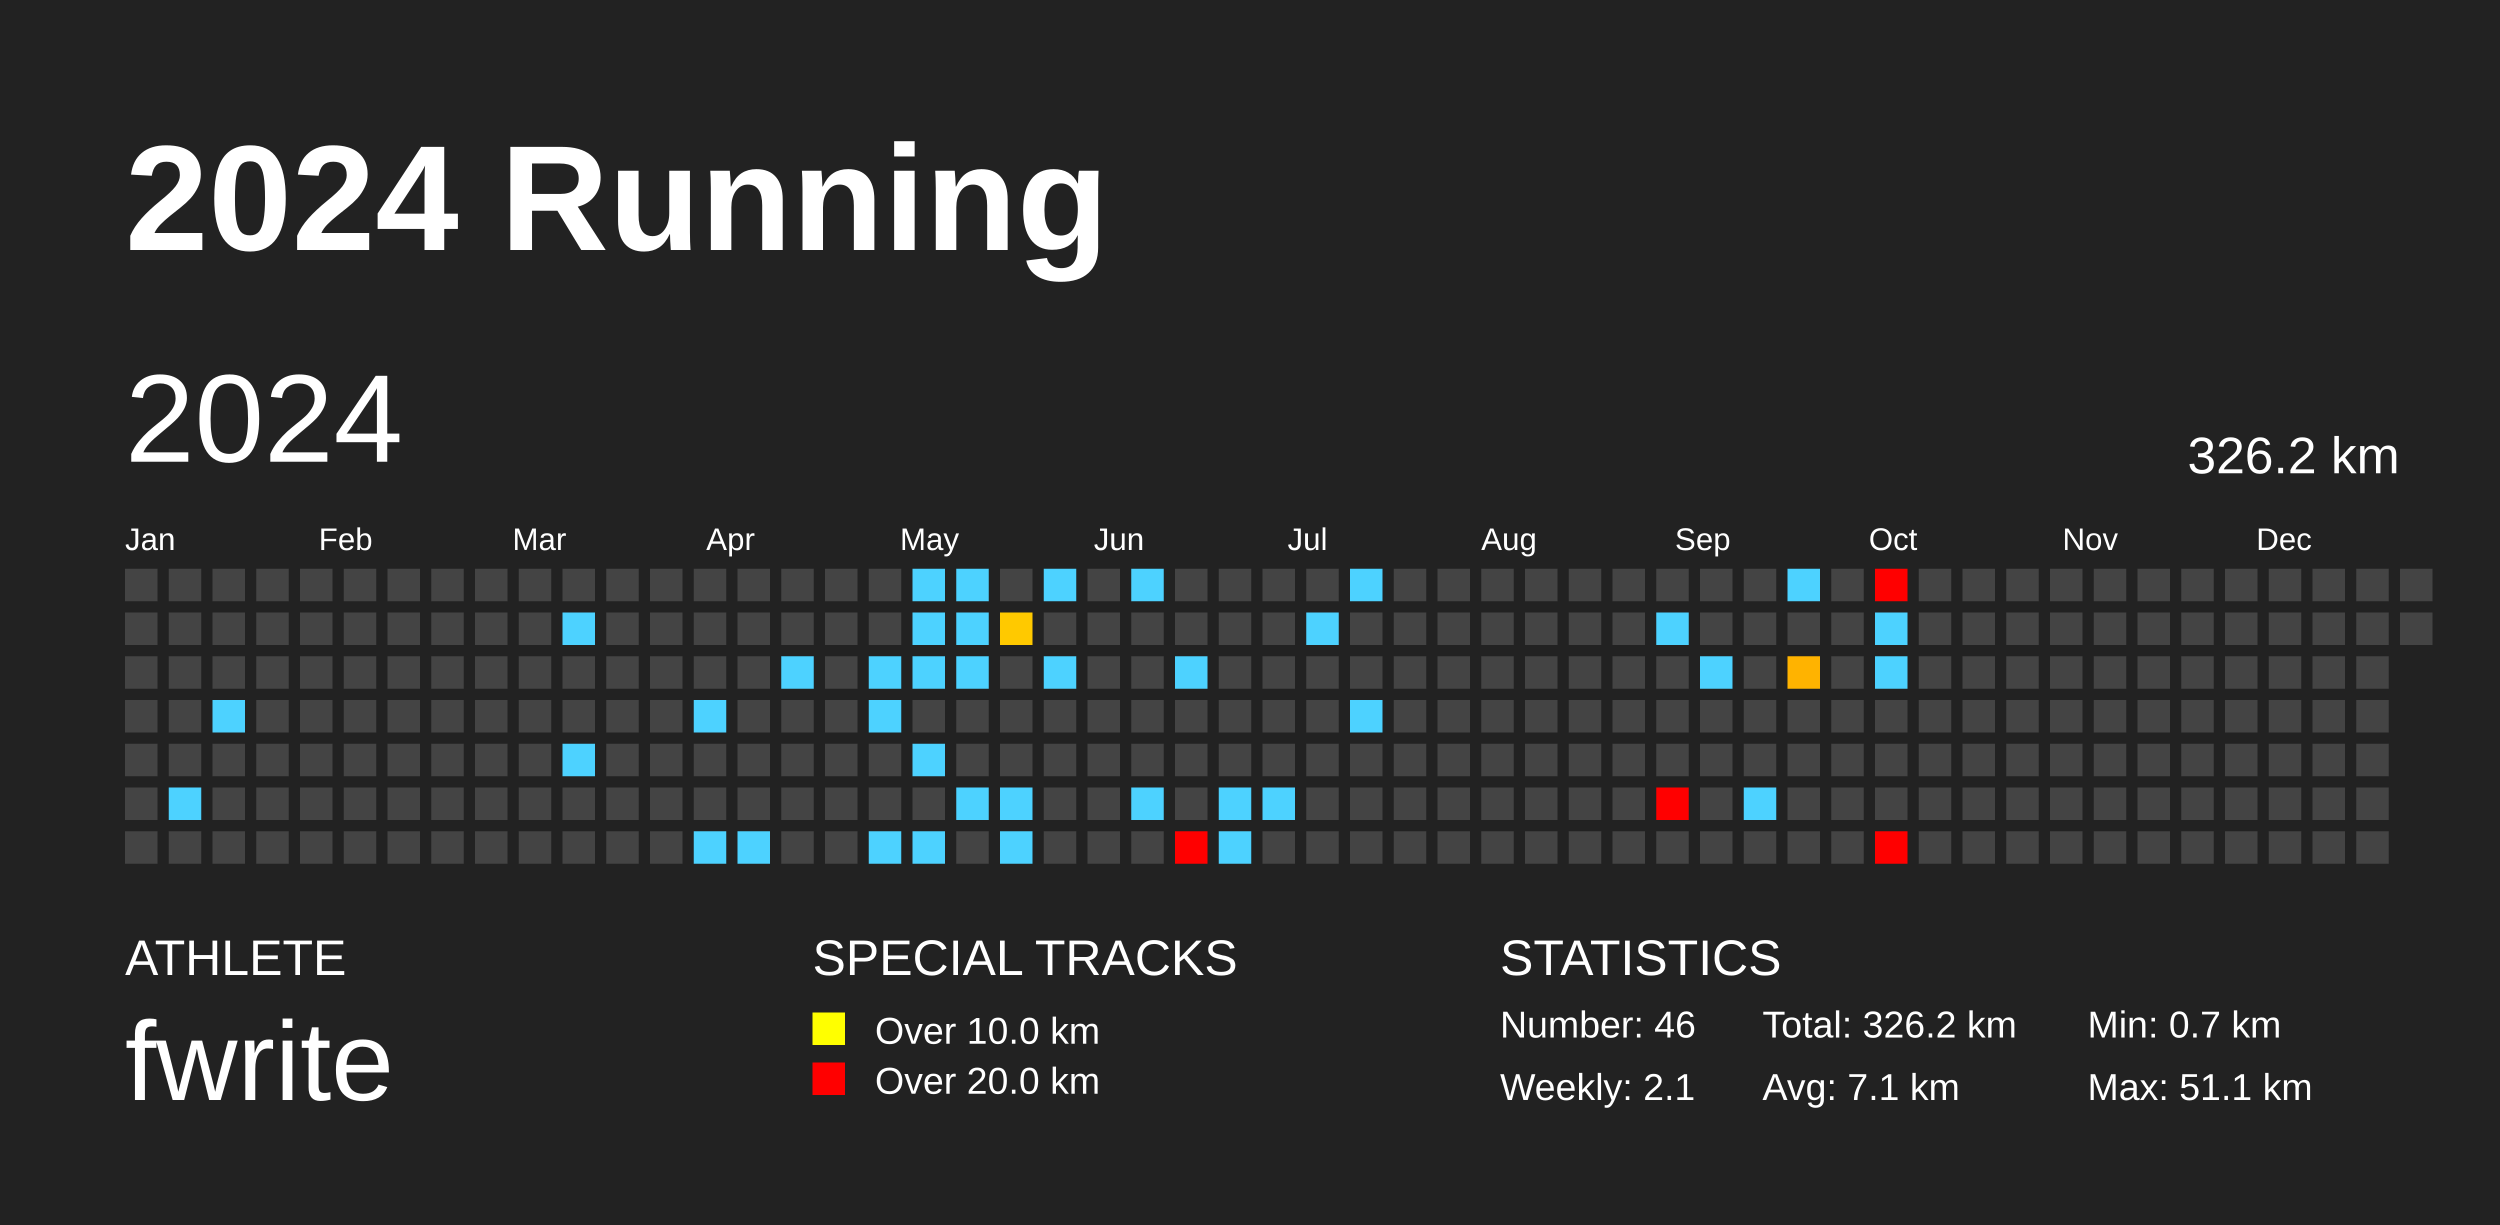
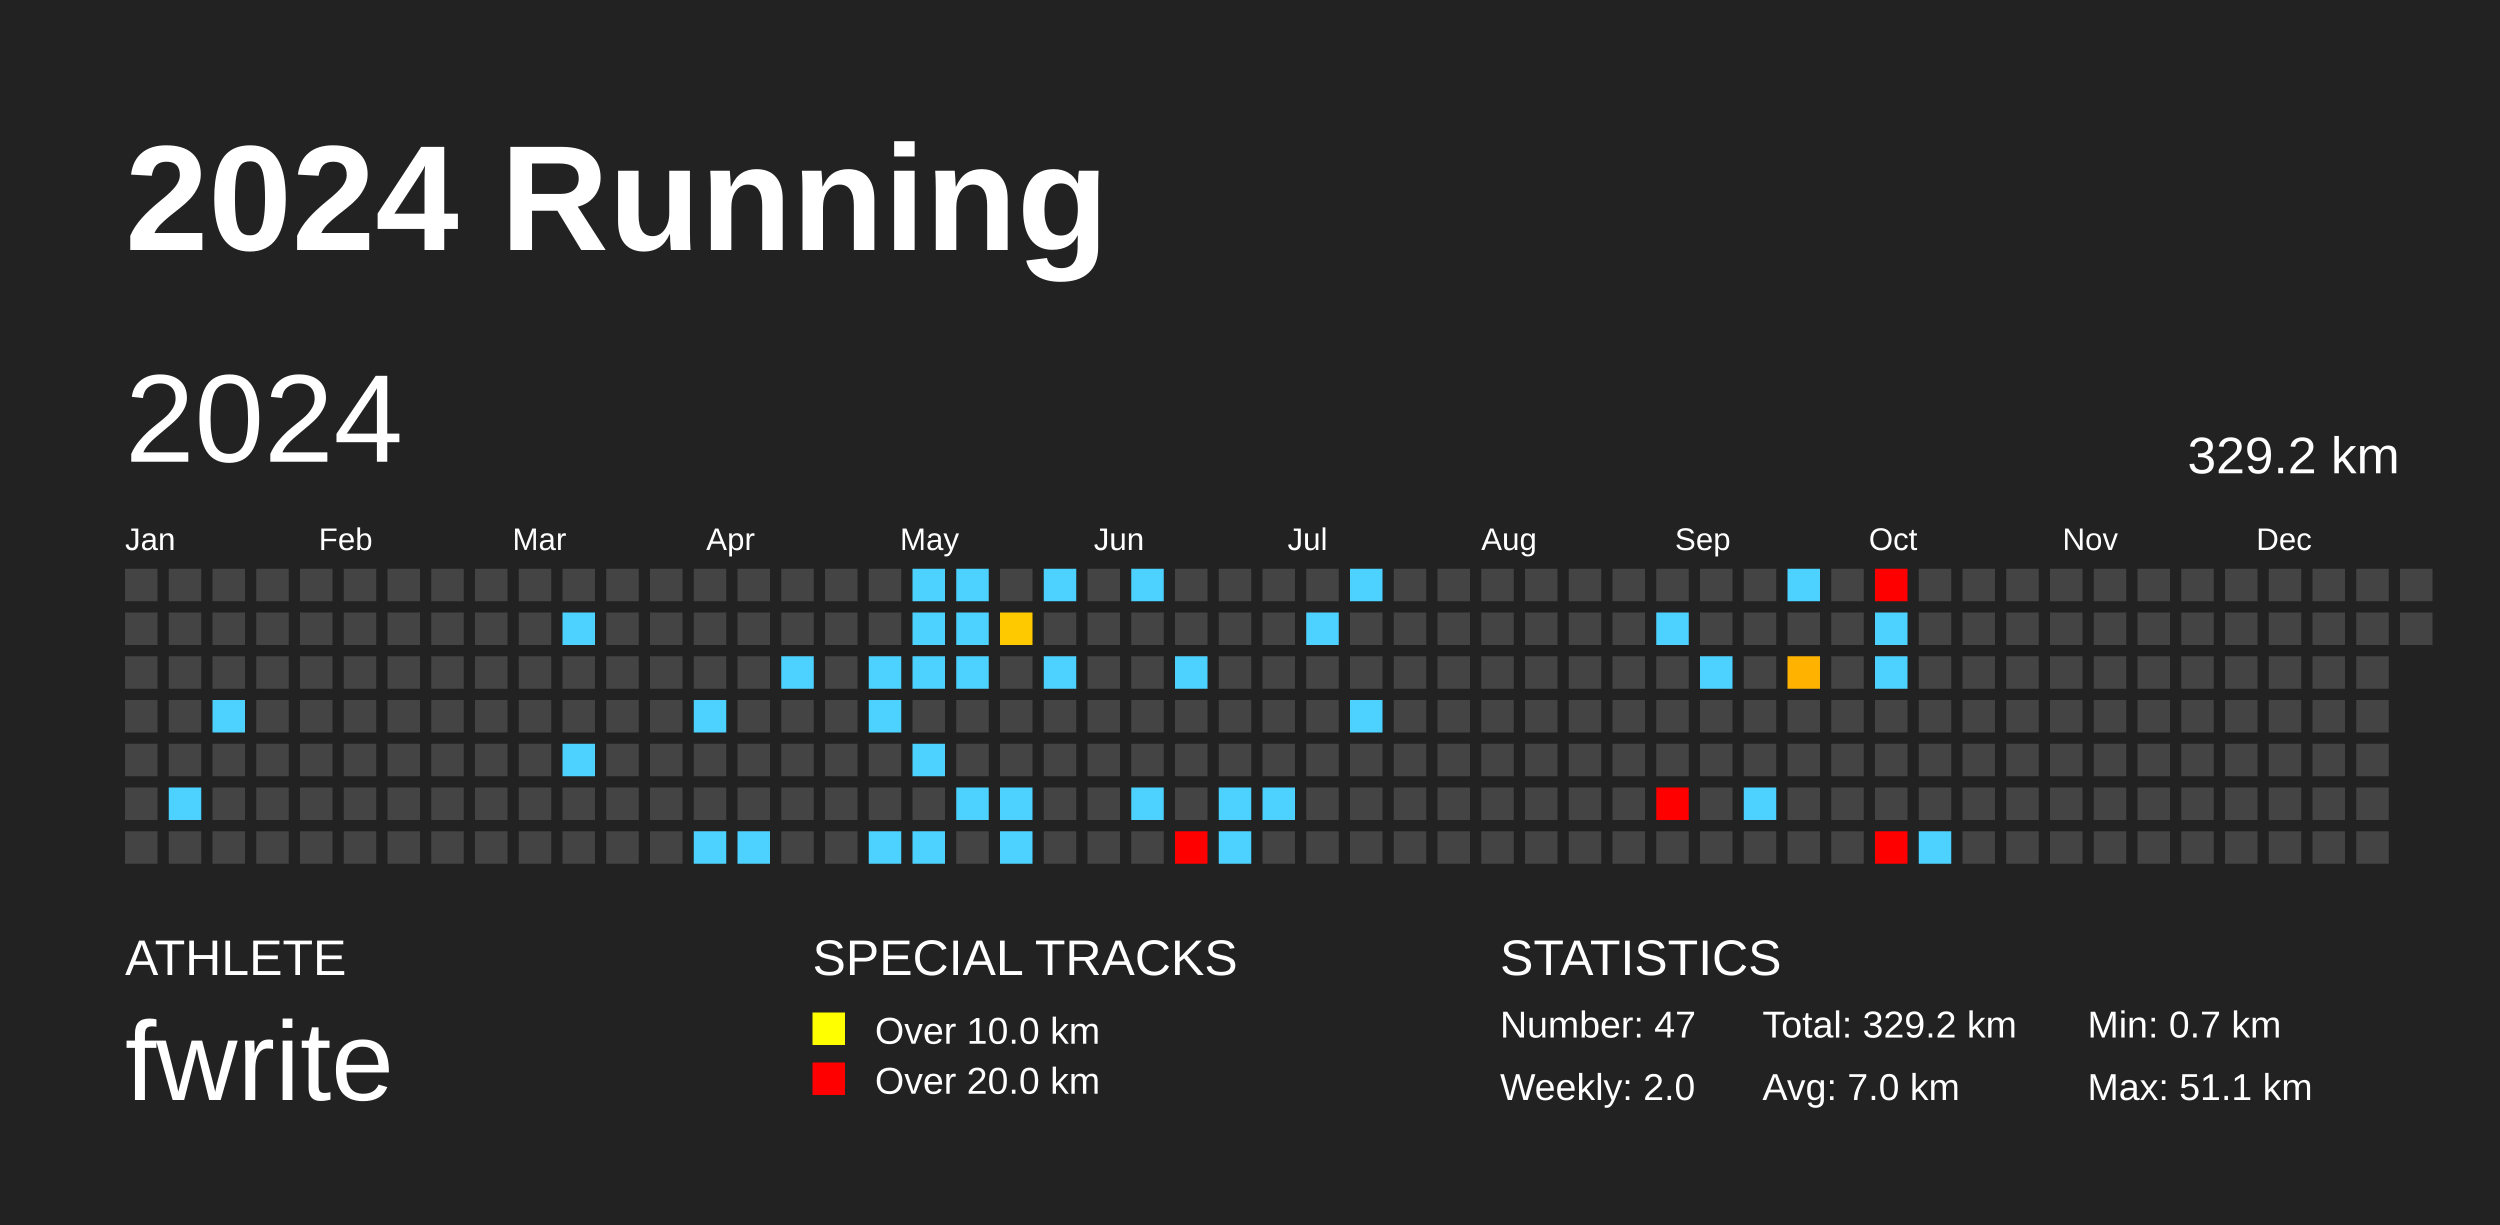
<svg xmlns="http://www.w3.org/2000/svg" baseProfile="full" height="98mm" version="1.1" viewBox="0,0,200,98" width="200mm">
  <defs />
  <rect fill="#222222" height="98" width="200" x="0" y="0" />
  <text fill="#FFFFFF" style="font-size:12px; font-family:Arial; font-weight:bold;" x="10" y="20">2024 Running</text>
  <text fill="#FFFFFF" style="font-size:4px; font-family:Arial" x="10" y="78">ATHLETE</text>
  <text fill="#FFFFFF" style="font-size:9px; font-family:Arial" x="10" y="88">fwrite</text>
  <text fill="#FFFFFF" style="font-size:4px; font-family:Arial" x="65" y="78">SPECIAL TRACKS</text>
  <rect fill="yellow" height="2.6" width="2.6" x="65" y="81" />
  <text fill="#FFFFFF" style="font-size:3px; font-family:Arial" x="70" y="83.5">Over 10.0 km</text>
  <rect fill="red" height="2.6" width="2.6" x="65" y="85" />
  <text fill="#FFFFFF" style="font-size:3px; font-family:Arial" x="70" y="87.5">Over 20.0 km</text>
  <text fill="#FFFFFF" style="font-size:4px; font-family:Arial" x="120" y="78">STATISTICS</text>
-   <text fill="#FFFFFF" style="font-size:3px; font-family:Arial" x="120" y="83">Number: 46</text>
-   <text fill="#FFFFFF" style="font-size:3px; font-family:Arial" x="120" y="88">Weekly: 2.1</text>
-   <text fill="#FFFFFF" style="font-size:3px; font-family:Arial" x="141" y="83">Total: 326.2 km</text>
-   <text fill="#FFFFFF" style="font-size:3px; font-family:Arial" x="141" y="88">Avg: 7.1 km</text>
+   <text fill="#FFFFFF" style="font-size:3px; font-family:Arial" x="120" y="83">Number: 47</text>
+   <text fill="#FFFFFF" style="font-size:3px; font-family:Arial" x="120" y="88">Weekly: 2.0</text>
+   <text fill="#FFFFFF" style="font-size:3px; font-family:Arial" x="141" y="83">Total: 329.2 km</text>
+   <text fill="#FFFFFF" style="font-size:3px; font-family:Arial" x="141" y="88">Avg: 7.0 km</text>
  <text fill="#FFFFFF" style="font-size:3px; font-family:Arial" x="167" y="83">Min: 0.7 km</text>
  <text fill="#FFFFFF" style="font-size:3px; font-family:Arial" x="167" y="88">Max: 51.1 km</text>
  <text dominant-baseline="hanging" fill="#FFFFFF" style="font-size:10.0px; font-family:Arial;" x="10" y="30">2024</text>
-   <text dominant-baseline="hanging" fill="#FFFFFF" style="font-size:4.125px; font-family:Arial;" x="175" y="35">326.2 km</text>
+   <text dominant-baseline="hanging" fill="#FFFFFF" style="font-size:4.125px; font-family:Arial;" x="175" y="35">329.2 km</text>
  <text fill="#FFFFFF" style="font-size:2.5px; font-family:Arial" x="10.0" y="44">Jan</text>
  <text fill="#FFFFFF" style="font-size:2.5px; font-family:Arial" x="25.5" y="44">Feb</text>
  <text fill="#FFFFFF" style="font-size:2.5px; font-family:Arial" x="41.0" y="44">Mar</text>
  <text fill="#FFFFFF" style="font-size:2.5px; font-family:Arial" x="56.5" y="44">Apr</text>
  <text fill="#FFFFFF" style="font-size:2.5px; font-family:Arial" x="72.0" y="44">May</text>
  <text fill="#FFFFFF" style="font-size:2.5px; font-family:Arial" x="87.5" y="44">Jun</text>
  <text fill="#FFFFFF" style="font-size:2.5px; font-family:Arial" x="103.0" y="44">Jul</text>
  <text fill="#FFFFFF" style="font-size:2.5px; font-family:Arial" x="118.5" y="44">Aug</text>
  <text fill="#FFFFFF" style="font-size:2.5px; font-family:Arial" x="134.0" y="44">Sep</text>
  <text fill="#FFFFFF" style="font-size:2.5px; font-family:Arial" x="149.5" y="44">Oct</text>
  <text fill="#FFFFFF" style="font-size:2.5px; font-family:Arial" x="165.0" y="44">Nov</text>
  <text fill="#FFFFFF" style="font-size:2.5px; font-family:Arial" x="180.5" y="44">Dec</text>
  <rect fill="#444444" height="2.6" width="2.6" x="10.0" y="45.5" />
  <rect fill="#444444" height="2.6" width="2.6" x="10.0" y="49.0" />
  <rect fill="#444444" height="2.6" width="2.6" x="10.0" y="52.5" />
  <rect fill="#444444" height="2.6" width="2.6" x="10.0" y="56.0" />
  <rect fill="#444444" height="2.6" width="2.6" x="10.0" y="59.5" />
  <rect fill="#444444" height="2.6" width="2.6" x="10.0" y="63.0" />
  <rect fill="#444444" height="2.6" width="2.6" x="10.0" y="66.5" />
  <rect fill="#444444" height="2.6" width="2.6" x="13.5" y="45.5" />
  <rect fill="#444444" height="2.6" width="2.6" x="13.5" y="49.0" />
  <rect fill="#444444" height="2.6" width="2.6" x="13.5" y="52.5" />
  <rect fill="#444444" height="2.6" width="2.6" x="13.5" y="56.0" />
  <rect fill="#444444" height="2.6" width="2.6" x="13.5" y="59.5" />
  <rect fill="#4dd2ff" height="2.6" width="2.6" x="13.5" y="63.0" />
  <rect fill="#444444" height="2.6" width="2.6" x="13.5" y="66.5" />
  <rect fill="#444444" height="2.6" width="2.6" x="17.0" y="45.5" />
  <rect fill="#444444" height="2.6" width="2.6" x="17.0" y="49.0" />
  <rect fill="#444444" height="2.6" width="2.6" x="17.0" y="52.5" />
  <rect fill="#4dd2ff" height="2.6" width="2.6" x="17.0" y="56.0" />
  <rect fill="#444444" height="2.6" width="2.6" x="17.0" y="59.5" />
  <rect fill="#444444" height="2.6" width="2.6" x="17.0" y="63.0" />
  <rect fill="#444444" height="2.6" width="2.6" x="17.0" y="66.5" />
  <rect fill="#444444" height="2.6" width="2.6" x="20.5" y="45.5" />
  <rect fill="#444444" height="2.6" width="2.6" x="20.5" y="49.0" />
  <rect fill="#444444" height="2.6" width="2.6" x="20.5" y="52.5" />
  <rect fill="#444444" height="2.6" width="2.6" x="20.5" y="56.0" />
  <rect fill="#444444" height="2.6" width="2.6" x="20.5" y="59.5" />
  <rect fill="#444444" height="2.6" width="2.6" x="20.5" y="63.0" />
  <rect fill="#444444" height="2.6" width="2.6" x="20.5" y="66.5" />
  <rect fill="#444444" height="2.6" width="2.6" x="24.0" y="45.5" />
  <rect fill="#444444" height="2.6" width="2.6" x="24.0" y="49.0" />
  <rect fill="#444444" height="2.6" width="2.6" x="24.0" y="52.5" />
  <rect fill="#444444" height="2.6" width="2.6" x="24.0" y="56.0" />
  <rect fill="#444444" height="2.6" width="2.6" x="24.0" y="59.5" />
  <rect fill="#444444" height="2.6" width="2.6" x="24.0" y="63.0" />
  <rect fill="#444444" height="2.6" width="2.6" x="24.0" y="66.5" />
  <rect fill="#444444" height="2.6" width="2.6" x="27.5" y="45.5" />
  <rect fill="#444444" height="2.6" width="2.6" x="27.5" y="49.0" />
  <rect fill="#444444" height="2.6" width="2.6" x="27.5" y="52.5" />
  <rect fill="#444444" height="2.6" width="2.6" x="27.5" y="56.0" />
  <rect fill="#444444" height="2.6" width="2.6" x="27.5" y="59.5" />
  <rect fill="#444444" height="2.6" width="2.6" x="27.5" y="63.0" />
  <rect fill="#444444" height="2.6" width="2.6" x="27.5" y="66.5" />
  <rect fill="#444444" height="2.6" width="2.6" x="31.0" y="45.5" />
  <rect fill="#444444" height="2.6" width="2.6" x="31.0" y="49.0" />
  <rect fill="#444444" height="2.6" width="2.6" x="31.0" y="52.5" />
  <rect fill="#444444" height="2.6" width="2.6" x="31.0" y="56.0" />
  <rect fill="#444444" height="2.6" width="2.6" x="31.0" y="59.5" />
  <rect fill="#444444" height="2.6" width="2.6" x="31.0" y="63.0" />
  <rect fill="#444444" height="2.6" width="2.6" x="31.0" y="66.5" />
  <rect fill="#444444" height="2.6" width="2.6" x="34.5" y="45.5" />
  <rect fill="#444444" height="2.6" width="2.6" x="34.5" y="49.0" />
  <rect fill="#444444" height="2.6" width="2.6" x="34.5" y="52.5" />
  <rect fill="#444444" height="2.6" width="2.6" x="34.5" y="56.0" />
  <rect fill="#444444" height="2.6" width="2.6" x="34.5" y="59.5" />
  <rect fill="#444444" height="2.6" width="2.6" x="34.5" y="63.0" />
  <rect fill="#444444" height="2.6" width="2.6" x="34.5" y="66.5" />
  <rect fill="#444444" height="2.6" width="2.6" x="38.0" y="45.5" />
  <rect fill="#444444" height="2.6" width="2.6" x="38.0" y="49.0" />
  <rect fill="#444444" height="2.6" width="2.6" x="38.0" y="52.5" />
  <rect fill="#444444" height="2.6" width="2.6" x="38.0" y="56.0" />
  <rect fill="#444444" height="2.6" width="2.6" x="38.0" y="59.5" />
  <rect fill="#444444" height="2.6" width="2.6" x="38.0" y="63.0" />
  <rect fill="#444444" height="2.6" width="2.6" x="38.0" y="66.5" />
  <rect fill="#444444" height="2.6" width="2.6" x="41.5" y="45.5" />
  <rect fill="#444444" height="2.6" width="2.6" x="41.5" y="49.0" />
  <rect fill="#444444" height="2.6" width="2.6" x="41.5" y="52.5" />
  <rect fill="#444444" height="2.6" width="2.6" x="41.5" y="56.0" />
  <rect fill="#444444" height="2.6" width="2.6" x="41.5" y="59.5" />
  <rect fill="#444444" height="2.6" width="2.6" x="41.5" y="63.0" />
  <rect fill="#444444" height="2.6" width="2.6" x="41.5" y="66.5" />
  <rect fill="#444444" height="2.6" width="2.6" x="45.0" y="45.5" />
  <rect fill="#4dd2ff" height="2.6" width="2.6" x="45.0" y="49.0" />
  <rect fill="#444444" height="2.6" width="2.6" x="45.0" y="52.5" />
  <rect fill="#444444" height="2.6" width="2.6" x="45.0" y="56.0" />
  <rect fill="#4dd2ff" height="2.6" width="2.6" x="45.0" y="59.5" />
  <rect fill="#444444" height="2.6" width="2.6" x="45.0" y="63.0" />
  <rect fill="#444444" height="2.6" width="2.6" x="45.0" y="66.5" />
  <rect fill="#444444" height="2.6" width="2.6" x="48.5" y="45.5" />
  <rect fill="#444444" height="2.6" width="2.6" x="48.5" y="49.0" />
  <rect fill="#444444" height="2.6" width="2.6" x="48.5" y="52.5" />
  <rect fill="#444444" height="2.6" width="2.6" x="48.5" y="56.0" />
  <rect fill="#444444" height="2.6" width="2.6" x="48.5" y="59.5" />
  <rect fill="#444444" height="2.6" width="2.6" x="48.5" y="63.0" />
  <rect fill="#444444" height="2.6" width="2.6" x="48.5" y="66.5" />
  <rect fill="#444444" height="2.6" width="2.6" x="52.0" y="45.5" />
  <rect fill="#444444" height="2.6" width="2.6" x="52.0" y="49.0" />
  <rect fill="#444444" height="2.6" width="2.6" x="52.0" y="52.5" />
  <rect fill="#444444" height="2.6" width="2.6" x="52.0" y="56.0" />
  <rect fill="#444444" height="2.6" width="2.6" x="52.0" y="59.5" />
  <rect fill="#444444" height="2.6" width="2.6" x="52.0" y="63.0" />
  <rect fill="#444444" height="2.6" width="2.6" x="52.0" y="66.5" />
  <rect fill="#444444" height="2.6" width="2.6" x="55.5" y="45.5" />
  <rect fill="#444444" height="2.6" width="2.6" x="55.5" y="49.0" />
  <rect fill="#444444" height="2.6" width="2.6" x="55.5" y="52.5" />
  <rect fill="#4dd2ff" height="2.6" width="2.6" x="55.5" y="56.0" />
  <rect fill="#444444" height="2.6" width="2.6" x="55.5" y="59.5" />
  <rect fill="#444444" height="2.6" width="2.6" x="55.5" y="63.0" />
  <rect fill="#4dd2ff" height="2.6" width="2.6" x="55.5" y="66.5" />
  <rect fill="#444444" height="2.6" width="2.6" x="59.0" y="45.5" />
  <rect fill="#444444" height="2.6" width="2.6" x="59.0" y="49.0" />
  <rect fill="#444444" height="2.6" width="2.6" x="59.0" y="52.5" />
  <rect fill="#444444" height="2.6" width="2.6" x="59.0" y="56.0" />
  <rect fill="#444444" height="2.6" width="2.6" x="59.0" y="59.5" />
  <rect fill="#444444" height="2.6" width="2.6" x="59.0" y="63.0" />
  <rect fill="#4dd2ff" height="2.6" width="2.6" x="59.0" y="66.5" />
  <rect fill="#444444" height="2.6" width="2.6" x="62.5" y="45.5" />
  <rect fill="#444444" height="2.6" width="2.6" x="62.5" y="49.0" />
  <rect fill="#4dd2ff" height="2.6" width="2.6" x="62.5" y="52.5" />
  <rect fill="#444444" height="2.6" width="2.6" x="62.5" y="56.0" />
  <rect fill="#444444" height="2.6" width="2.6" x="62.5" y="59.5" />
  <rect fill="#444444" height="2.6" width="2.6" x="62.5" y="63.0" />
  <rect fill="#444444" height="2.6" width="2.6" x="62.5" y="66.5" />
  <rect fill="#444444" height="2.6" width="2.6" x="66.0" y="45.5" />
  <rect fill="#444444" height="2.6" width="2.6" x="66.0" y="49.0" />
  <rect fill="#444444" height="2.6" width="2.6" x="66.0" y="52.5" />
  <rect fill="#444444" height="2.6" width="2.6" x="66.0" y="56.0" />
  <rect fill="#444444" height="2.6" width="2.6" x="66.0" y="59.5" />
  <rect fill="#444444" height="2.6" width="2.6" x="66.0" y="63.0" />
  <rect fill="#444444" height="2.6" width="2.6" x="66.0" y="66.5" />
  <rect fill="#444444" height="2.6" width="2.6" x="69.5" y="45.5" />
  <rect fill="#444444" height="2.6" width="2.6" x="69.5" y="49.0" />
  <rect fill="#4dd2ff" height="2.6" width="2.6" x="69.5" y="52.5" />
  <rect fill="#4dd2ff" height="2.6" width="2.6" x="69.5" y="56.0" />
  <rect fill="#444444" height="2.6" width="2.6" x="69.5" y="59.5" />
  <rect fill="#444444" height="2.6" width="2.6" x="69.5" y="63.0" />
  <rect fill="#4dd2ff" height="2.6" width="2.6" x="69.5" y="66.5" />
  <rect fill="#4dd2ff" height="2.6" width="2.6" x="73.0" y="45.5" />
  <rect fill="#4dd2ff" height="2.6" width="2.6" x="73.0" y="49.0" />
  <rect fill="#4dd2ff" height="2.6" width="2.6" x="73.0" y="52.5" />
  <rect fill="#444444" height="2.6" width="2.6" x="73.0" y="56.0" />
  <rect fill="#4dd2ff" height="2.6" width="2.6" x="73.0" y="59.5" />
  <rect fill="#444444" height="2.6" width="2.6" x="73.0" y="63.0" />
  <rect fill="#4dd2ff" height="2.6" width="2.6" x="73.0" y="66.5" />
  <rect fill="#4dd2ff" height="2.6" width="2.6" x="76.5" y="45.5" />
  <rect fill="#4dd2ff" height="2.6" width="2.6" x="76.5" y="49.0" />
  <rect fill="#4dd2ff" height="2.6" width="2.6" x="76.5" y="52.5" />
  <rect fill="#444444" height="2.6" width="2.6" x="76.5" y="56.0" />
  <rect fill="#444444" height="2.6" width="2.6" x="76.5" y="59.5" />
  <rect fill="#4dd2ff" height="2.6" width="2.6" x="76.5" y="63.0" />
  <rect fill="#444444" height="2.6" width="2.6" x="76.5" y="66.5" />
  <rect fill="#444444" height="2.6" width="2.6" x="80.0" y="45.5" />
  <rect fill="#ffc900" height="2.6" width="2.6" x="80.0" y="49.0" />
  <rect fill="#444444" height="2.6" width="2.6" x="80.0" y="52.5" />
  <rect fill="#444444" height="2.6" width="2.6" x="80.0" y="56.0" />
  <rect fill="#444444" height="2.6" width="2.6" x="80.0" y="59.5" />
  <rect fill="#4dd2ff" height="2.6" width="2.6" x="80.0" y="63.0" />
  <rect fill="#4dd2ff" height="2.6" width="2.6" x="80.0" y="66.5" />
  <rect fill="#4dd2ff" height="2.6" width="2.6" x="83.5" y="45.5" />
  <rect fill="#444444" height="2.6" width="2.6" x="83.5" y="49.0" />
  <rect fill="#4dd2ff" height="2.6" width="2.6" x="83.5" y="52.5" />
  <rect fill="#444444" height="2.6" width="2.6" x="83.5" y="56.0" />
  <rect fill="#444444" height="2.6" width="2.6" x="83.5" y="59.5" />
  <rect fill="#444444" height="2.6" width="2.6" x="83.5" y="63.0" />
  <rect fill="#444444" height="2.6" width="2.6" x="83.5" y="66.5" />
  <rect fill="#444444" height="2.6" width="2.6" x="87.0" y="45.5" />
  <rect fill="#444444" height="2.6" width="2.6" x="87.0" y="49.0" />
  <rect fill="#444444" height="2.6" width="2.6" x="87.0" y="52.5" />
  <rect fill="#444444" height="2.6" width="2.6" x="87.0" y="56.0" />
  <rect fill="#444444" height="2.6" width="2.6" x="87.0" y="59.5" />
  <rect fill="#444444" height="2.6" width="2.6" x="87.0" y="63.0" />
  <rect fill="#444444" height="2.6" width="2.6" x="87.0" y="66.5" />
  <rect fill="#4dd2ff" height="2.6" width="2.6" x="90.5" y="45.5" />
  <rect fill="#444444" height="2.6" width="2.6" x="90.5" y="49.0" />
  <rect fill="#444444" height="2.6" width="2.6" x="90.5" y="52.5" />
  <rect fill="#444444" height="2.6" width="2.6" x="90.5" y="56.0" />
  <rect fill="#444444" height="2.6" width="2.6" x="90.5" y="59.5" />
  <rect fill="#4dd2ff" height="2.6" width="2.6" x="90.5" y="63.0" />
  <rect fill="#444444" height="2.6" width="2.6" x="90.5" y="66.5" />
  <rect fill="#444444" height="2.6" width="2.6" x="94.0" y="45.5" />
  <rect fill="#444444" height="2.6" width="2.6" x="94.0" y="49.0" />
  <rect fill="#4dd2ff" height="2.6" width="2.6" x="94.0" y="52.5" />
  <rect fill="#444444" height="2.6" width="2.6" x="94.0" y="56.0" />
  <rect fill="#444444" height="2.6" width="2.6" x="94.0" y="59.5" />
  <rect fill="#444444" height="2.6" width="2.6" x="94.0" y="63.0" />
  <rect fill="red" height="2.6" width="2.6" x="94.0" y="66.5" />
  <rect fill="#444444" height="2.6" width="2.6" x="97.5" y="45.5" />
  <rect fill="#444444" height="2.6" width="2.6" x="97.5" y="49.0" />
  <rect fill="#444444" height="2.6" width="2.6" x="97.5" y="52.5" />
  <rect fill="#444444" height="2.6" width="2.6" x="97.5" y="56.0" />
  <rect fill="#444444" height="2.6" width="2.6" x="97.5" y="59.5" />
  <rect fill="#4dd2ff" height="2.6" width="2.6" x="97.5" y="63.0" />
  <rect fill="#4dd2ff" height="2.6" width="2.6" x="97.5" y="66.5" />
  <rect fill="#444444" height="2.6" width="2.6" x="101.0" y="45.5" />
  <rect fill="#444444" height="2.6" width="2.6" x="101.0" y="49.0" />
  <rect fill="#444444" height="2.6" width="2.6" x="101.0" y="52.5" />
  <rect fill="#444444" height="2.6" width="2.6" x="101.0" y="56.0" />
  <rect fill="#444444" height="2.6" width="2.6" x="101.0" y="59.5" />
  <rect fill="#4dd2ff" height="2.6" width="2.6" x="101.0" y="63.0" />
  <rect fill="#444444" height="2.6" width="2.6" x="101.0" y="66.5" />
  <rect fill="#444444" height="2.6" width="2.6" x="104.5" y="45.5" />
  <rect fill="#4dd2ff" height="2.6" width="2.6" x="104.5" y="49.0" />
  <rect fill="#444444" height="2.6" width="2.6" x="104.5" y="52.5" />
  <rect fill="#444444" height="2.6" width="2.6" x="104.5" y="56.0" />
  <rect fill="#444444" height="2.6" width="2.6" x="104.5" y="59.5" />
  <rect fill="#444444" height="2.6" width="2.6" x="104.5" y="63.0" />
  <rect fill="#444444" height="2.6" width="2.6" x="104.5" y="66.5" />
  <rect fill="#4dd2ff" height="2.6" width="2.6" x="108.0" y="45.5" />
  <rect fill="#444444" height="2.6" width="2.6" x="108.0" y="49.0" />
  <rect fill="#444444" height="2.6" width="2.6" x="108.0" y="52.5" />
  <rect fill="#4dd2ff" height="2.6" width="2.6" x="108.0" y="56.0" />
  <rect fill="#444444" height="2.6" width="2.6" x="108.0" y="59.5" />
  <rect fill="#444444" height="2.6" width="2.6" x="108.0" y="63.0" />
  <rect fill="#444444" height="2.6" width="2.6" x="108.0" y="66.5" />
  <rect fill="#444444" height="2.6" width="2.6" x="111.5" y="45.5" />
  <rect fill="#444444" height="2.6" width="2.6" x="111.5" y="49.0" />
  <rect fill="#444444" height="2.6" width="2.6" x="111.5" y="52.5" />
  <rect fill="#444444" height="2.6" width="2.6" x="111.5" y="56.0" />
  <rect fill="#444444" height="2.6" width="2.6" x="111.5" y="59.5" />
  <rect fill="#444444" height="2.6" width="2.6" x="111.5" y="63.0" />
  <rect fill="#444444" height="2.6" width="2.6" x="111.5" y="66.5" />
  <rect fill="#444444" height="2.6" width="2.6" x="115.0" y="45.5" />
  <rect fill="#444444" height="2.6" width="2.6" x="115.0" y="49.0" />
  <rect fill="#444444" height="2.6" width="2.6" x="115.0" y="52.5" />
  <rect fill="#444444" height="2.6" width="2.6" x="115.0" y="56.0" />
  <rect fill="#444444" height="2.6" width="2.6" x="115.0" y="59.5" />
  <rect fill="#444444" height="2.6" width="2.6" x="115.0" y="63.0" />
  <rect fill="#444444" height="2.6" width="2.6" x="115.0" y="66.5" />
  <rect fill="#444444" height="2.6" width="2.6" x="118.5" y="45.5" />
  <rect fill="#444444" height="2.6" width="2.6" x="118.5" y="49.0" />
  <rect fill="#444444" height="2.6" width="2.6" x="118.5" y="52.5" />
  <rect fill="#444444" height="2.6" width="2.6" x="118.5" y="56.0" />
  <rect fill="#444444" height="2.6" width="2.6" x="118.5" y="59.5" />
  <rect fill="#444444" height="2.6" width="2.6" x="118.5" y="63.0" />
  <rect fill="#444444" height="2.6" width="2.6" x="118.5" y="66.5" />
  <rect fill="#444444" height="2.6" width="2.6" x="122.0" y="45.5" />
  <rect fill="#444444" height="2.6" width="2.6" x="122.0" y="49.0" />
  <rect fill="#444444" height="2.6" width="2.6" x="122.0" y="52.5" />
  <rect fill="#444444" height="2.6" width="2.6" x="122.0" y="56.0" />
  <rect fill="#444444" height="2.6" width="2.6" x="122.0" y="59.5" />
  <rect fill="#444444" height="2.6" width="2.6" x="122.0" y="63.0" />
  <rect fill="#444444" height="2.6" width="2.6" x="122.0" y="66.5" />
  <rect fill="#444444" height="2.6" width="2.6" x="125.5" y="45.5" />
  <rect fill="#444444" height="2.6" width="2.6" x="125.5" y="49.0" />
  <rect fill="#444444" height="2.6" width="2.6" x="125.5" y="52.5" />
  <rect fill="#444444" height="2.6" width="2.6" x="125.5" y="56.0" />
  <rect fill="#444444" height="2.6" width="2.6" x="125.5" y="59.5" />
  <rect fill="#444444" height="2.6" width="2.6" x="125.5" y="63.0" />
  <rect fill="#444444" height="2.6" width="2.6" x="125.5" y="66.5" />
  <rect fill="#444444" height="2.6" width="2.6" x="129.0" y="45.5" />
  <rect fill="#444444" height="2.6" width="2.6" x="129.0" y="49.0" />
  <rect fill="#444444" height="2.6" width="2.6" x="129.0" y="52.5" />
  <rect fill="#444444" height="2.6" width="2.6" x="129.0" y="56.0" />
  <rect fill="#444444" height="2.6" width="2.6" x="129.0" y="59.5" />
  <rect fill="#444444" height="2.6" width="2.6" x="129.0" y="63.0" />
  <rect fill="#444444" height="2.6" width="2.6" x="129.0" y="66.5" />
  <rect fill="#444444" height="2.6" width="2.6" x="132.5" y="45.5" />
  <rect fill="#4dd2ff" height="2.6" width="2.6" x="132.5" y="49.0" />
  <rect fill="#444444" height="2.6" width="2.6" x="132.5" y="52.5" />
  <rect fill="#444444" height="2.6" width="2.6" x="132.5" y="56.0" />
  <rect fill="#444444" height="2.6" width="2.6" x="132.5" y="59.5" />
  <rect fill="red" height="2.6" width="2.6" x="132.5" y="63.0" />
  <rect fill="#444444" height="2.6" width="2.6" x="132.5" y="66.5" />
  <rect fill="#444444" height="2.6" width="2.6" x="136.0" y="45.5" />
  <rect fill="#444444" height="2.6" width="2.6" x="136.0" y="49.0" />
  <rect fill="#4dd2ff" height="2.6" width="2.6" x="136.0" y="52.5" />
  <rect fill="#444444" height="2.6" width="2.6" x="136.0" y="56.0" />
  <rect fill="#444444" height="2.6" width="2.6" x="136.0" y="59.5" />
  <rect fill="#444444" height="2.6" width="2.6" x="136.0" y="63.0" />
  <rect fill="#444444" height="2.6" width="2.6" x="136.0" y="66.5" />
  <rect fill="#444444" height="2.6" width="2.6" x="139.5" y="45.5" />
  <rect fill="#444444" height="2.6" width="2.6" x="139.5" y="49.0" />
  <rect fill="#444444" height="2.6" width="2.6" x="139.5" y="52.5" />
  <rect fill="#444444" height="2.6" width="2.6" x="139.5" y="56.0" />
  <rect fill="#444444" height="2.6" width="2.6" x="139.5" y="59.5" />
  <rect fill="#4dd2ff" height="2.6" width="2.6" x="139.5" y="63.0" />
  <rect fill="#444444" height="2.6" width="2.6" x="139.5" y="66.5" />
  <rect fill="#4dd2ff" height="2.6" width="2.6" x="143.0" y="45.5" />
  <rect fill="#444444" height="2.6" width="2.6" x="143.0" y="49.0" />
  <rect fill="#ffb300" height="2.6" width="2.6" x="143.0" y="52.5" />
  <rect fill="#444444" height="2.6" width="2.6" x="143.0" y="56.0" />
  <rect fill="#444444" height="2.6" width="2.6" x="143.0" y="59.5" />
  <rect fill="#444444" height="2.6" width="2.6" x="143.0" y="63.0" />
  <rect fill="#444444" height="2.6" width="2.6" x="143.0" y="66.5" />
  <rect fill="#444444" height="2.6" width="2.6" x="146.5" y="45.5" />
  <rect fill="#444444" height="2.6" width="2.6" x="146.5" y="49.0" />
  <rect fill="#444444" height="2.6" width="2.6" x="146.5" y="52.5" />
  <rect fill="#444444" height="2.6" width="2.6" x="146.5" y="56.0" />
  <rect fill="#444444" height="2.6" width="2.6" x="146.5" y="59.5" />
  <rect fill="#444444" height="2.6" width="2.6" x="146.5" y="63.0" />
  <rect fill="#444444" height="2.6" width="2.6" x="146.5" y="66.5" />
  <rect fill="red" height="2.6" width="2.6" x="150.0" y="45.5" />
  <rect fill="#4dd2ff" height="2.6" width="2.6" x="150.0" y="49.0" />
  <rect fill="#4dd2ff" height="2.6" width="2.6" x="150.0" y="52.5" />
  <rect fill="#444444" height="2.6" width="2.6" x="150.0" y="56.0" />
  <rect fill="#444444" height="2.6" width="2.6" x="150.0" y="59.5" />
  <rect fill="#444444" height="2.6" width="2.6" x="150.0" y="63.0" />
  <rect fill="red" height="2.6" width="2.6" x="150.0" y="66.5" />
  <rect fill="#444444" height="2.6" width="2.6" x="153.5" y="45.5" />
  <rect fill="#444444" height="2.6" width="2.6" x="153.5" y="49.0" />
  <rect fill="#444444" height="2.6" width="2.6" x="153.5" y="52.5" />
  <rect fill="#444444" height="2.6" width="2.6" x="153.5" y="56.0" />
  <rect fill="#444444" height="2.6" width="2.6" x="153.5" y="59.5" />
  <rect fill="#444444" height="2.6" width="2.6" x="153.5" y="63.0" />
-   <rect fill="#444444" height="2.6" width="2.6" x="153.5" y="66.5" />
+   <rect fill="#4dd2ff" height="2.6" width="2.6" x="153.5" y="66.5" />
  <rect fill="#444444" height="2.6" width="2.6" x="157.0" y="45.5" />
  <rect fill="#444444" height="2.6" width="2.6" x="157.0" y="49.0" />
  <rect fill="#444444" height="2.6" width="2.6" x="157.0" y="52.5" />
  <rect fill="#444444" height="2.6" width="2.6" x="157.0" y="56.0" />
  <rect fill="#444444" height="2.6" width="2.6" x="157.0" y="59.5" />
  <rect fill="#444444" height="2.6" width="2.6" x="157.0" y="63.0" />
  <rect fill="#444444" height="2.6" width="2.6" x="157.0" y="66.5" />
  <rect fill="#444444" height="2.6" width="2.6" x="160.5" y="45.5" />
  <rect fill="#444444" height="2.6" width="2.6" x="160.5" y="49.0" />
  <rect fill="#444444" height="2.6" width="2.6" x="160.5" y="52.5" />
  <rect fill="#444444" height="2.6" width="2.6" x="160.5" y="56.0" />
  <rect fill="#444444" height="2.6" width="2.6" x="160.5" y="59.5" />
  <rect fill="#444444" height="2.6" width="2.6" x="160.5" y="63.0" />
  <rect fill="#444444" height="2.6" width="2.6" x="160.5" y="66.5" />
  <rect fill="#444444" height="2.6" width="2.6" x="164.0" y="45.5" />
  <rect fill="#444444" height="2.6" width="2.6" x="164.0" y="49.0" />
  <rect fill="#444444" height="2.6" width="2.6" x="164.0" y="52.5" />
  <rect fill="#444444" height="2.6" width="2.6" x="164.0" y="56.0" />
  <rect fill="#444444" height="2.6" width="2.6" x="164.0" y="59.5" />
  <rect fill="#444444" height="2.6" width="2.6" x="164.0" y="63.0" />
  <rect fill="#444444" height="2.6" width="2.6" x="164.0" y="66.5" />
  <rect fill="#444444" height="2.6" width="2.6" x="167.5" y="45.5" />
  <rect fill="#444444" height="2.6" width="2.6" x="167.5" y="49.0" />
  <rect fill="#444444" height="2.6" width="2.6" x="167.5" y="52.5" />
  <rect fill="#444444" height="2.6" width="2.6" x="167.5" y="56.0" />
  <rect fill="#444444" height="2.6" width="2.6" x="167.5" y="59.5" />
  <rect fill="#444444" height="2.6" width="2.6" x="167.5" y="63.0" />
  <rect fill="#444444" height="2.6" width="2.6" x="167.5" y="66.5" />
  <rect fill="#444444" height="2.6" width="2.6" x="171.0" y="45.5" />
  <rect fill="#444444" height="2.6" width="2.6" x="171.0" y="49.0" />
  <rect fill="#444444" height="2.6" width="2.6" x="171.0" y="52.5" />
  <rect fill="#444444" height="2.6" width="2.6" x="171.0" y="56.0" />
  <rect fill="#444444" height="2.6" width="2.6" x="171.0" y="59.5" />
  <rect fill="#444444" height="2.6" width="2.6" x="171.0" y="63.0" />
  <rect fill="#444444" height="2.6" width="2.6" x="171.0" y="66.5" />
  <rect fill="#444444" height="2.6" width="2.6" x="174.5" y="45.5" />
  <rect fill="#444444" height="2.6" width="2.6" x="174.5" y="49.0" />
  <rect fill="#444444" height="2.6" width="2.6" x="174.5" y="52.5" />
  <rect fill="#444444" height="2.6" width="2.6" x="174.5" y="56.0" />
  <rect fill="#444444" height="2.6" width="2.6" x="174.5" y="59.5" />
  <rect fill="#444444" height="2.6" width="2.6" x="174.5" y="63.0" />
  <rect fill="#444444" height="2.6" width="2.6" x="174.5" y="66.5" />
  <rect fill="#444444" height="2.6" width="2.6" x="178.0" y="45.5" />
  <rect fill="#444444" height="2.6" width="2.6" x="178.0" y="49.0" />
  <rect fill="#444444" height="2.6" width="2.6" x="178.0" y="52.5" />
  <rect fill="#444444" height="2.6" width="2.6" x="178.0" y="56.0" />
  <rect fill="#444444" height="2.6" width="2.6" x="178.0" y="59.5" />
  <rect fill="#444444" height="2.6" width="2.6" x="178.0" y="63.0" />
  <rect fill="#444444" height="2.6" width="2.6" x="178.0" y="66.5" />
  <rect fill="#444444" height="2.6" width="2.6" x="181.5" y="45.5" />
  <rect fill="#444444" height="2.6" width="2.6" x="181.5" y="49.0" />
  <rect fill="#444444" height="2.6" width="2.6" x="181.5" y="52.5" />
  <rect fill="#444444" height="2.6" width="2.6" x="181.5" y="56.0" />
  <rect fill="#444444" height="2.6" width="2.6" x="181.5" y="59.5" />
  <rect fill="#444444" height="2.6" width="2.6" x="181.5" y="63.0" />
  <rect fill="#444444" height="2.6" width="2.6" x="181.5" y="66.5" />
  <rect fill="#444444" height="2.6" width="2.6" x="185.0" y="45.5" />
  <rect fill="#444444" height="2.6" width="2.6" x="185.0" y="49.0" />
  <rect fill="#444444" height="2.6" width="2.6" x="185.0" y="52.5" />
  <rect fill="#444444" height="2.6" width="2.6" x="185.0" y="56.0" />
  <rect fill="#444444" height="2.6" width="2.6" x="185.0" y="59.5" />
  <rect fill="#444444" height="2.6" width="2.6" x="185.0" y="63.0" />
  <rect fill="#444444" height="2.6" width="2.6" x="185.0" y="66.5" />
  <rect fill="#444444" height="2.6" width="2.6" x="188.5" y="45.5" />
  <rect fill="#444444" height="2.6" width="2.6" x="188.5" y="49.0" />
  <rect fill="#444444" height="2.6" width="2.6" x="188.5" y="52.5" />
  <rect fill="#444444" height="2.6" width="2.6" x="188.5" y="56.0" />
  <rect fill="#444444" height="2.6" width="2.6" x="188.5" y="59.5" />
  <rect fill="#444444" height="2.6" width="2.6" x="188.5" y="63.0" />
  <rect fill="#444444" height="2.6" width="2.6" x="188.5" y="66.5" />
  <rect fill="#444444" height="2.6" width="2.6" x="192.0" y="45.5" />
  <rect fill="#444444" height="2.6" width="2.6" x="192.0" y="49.0" />
</svg>
